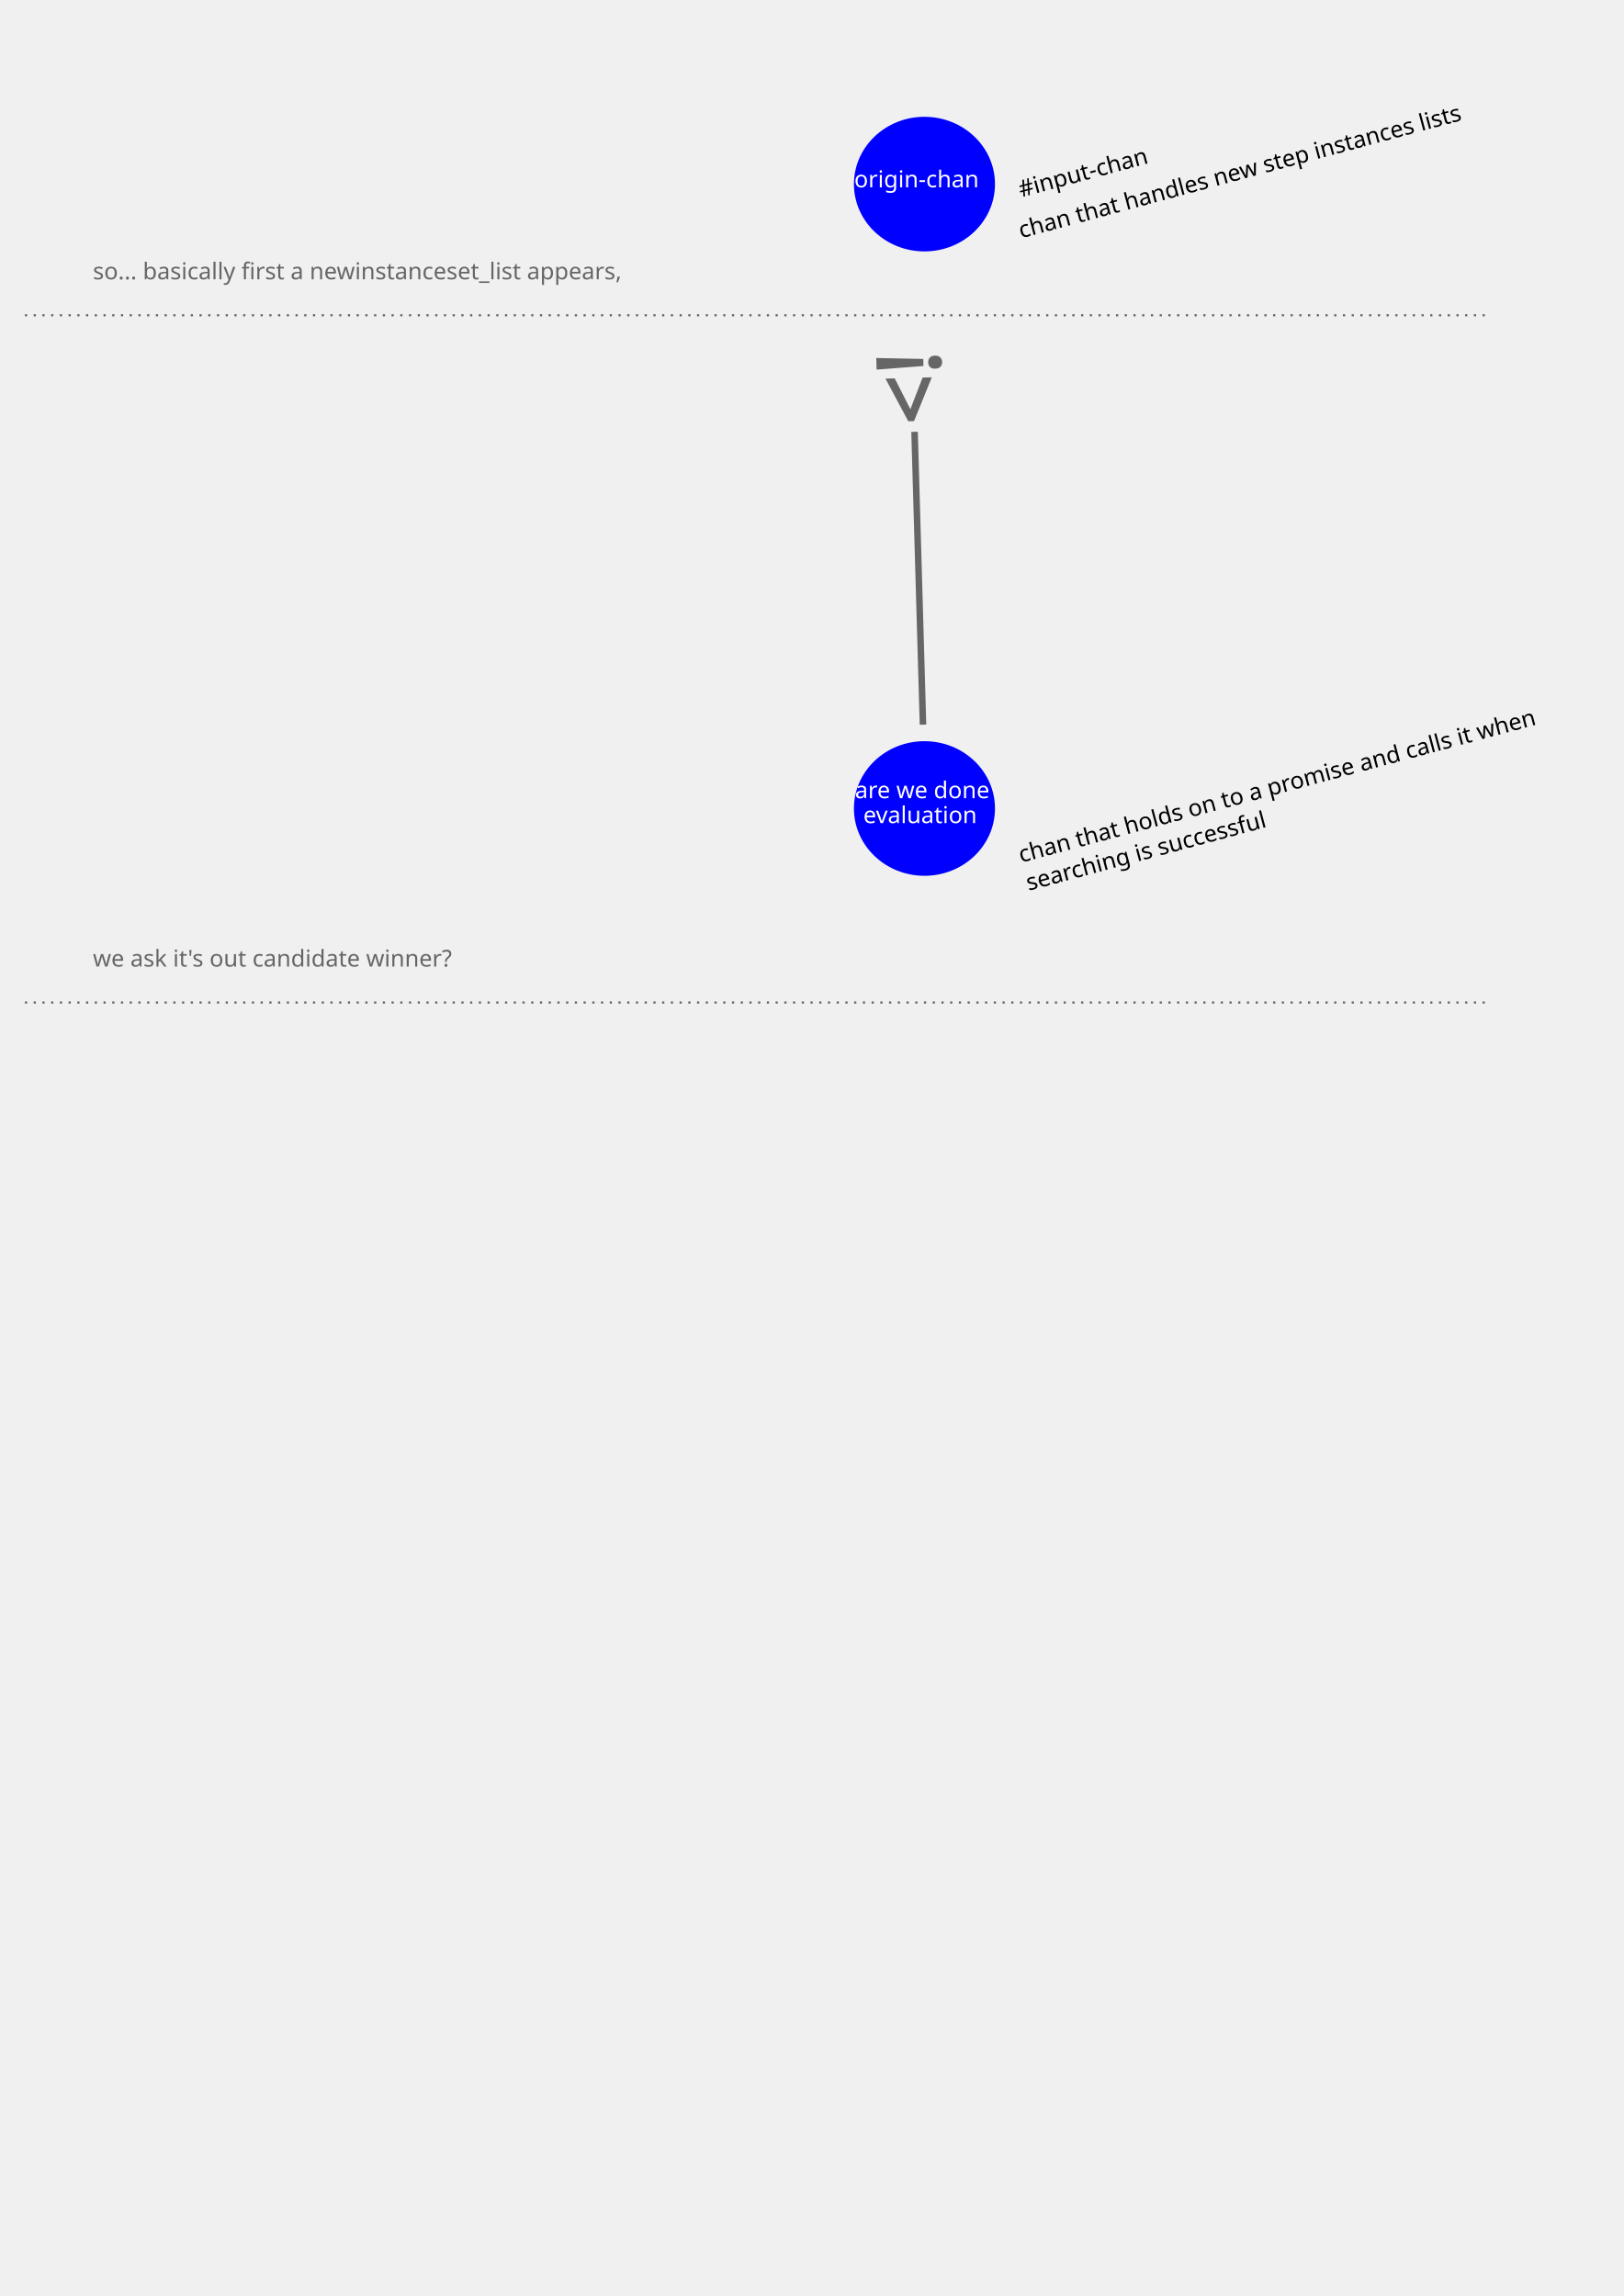
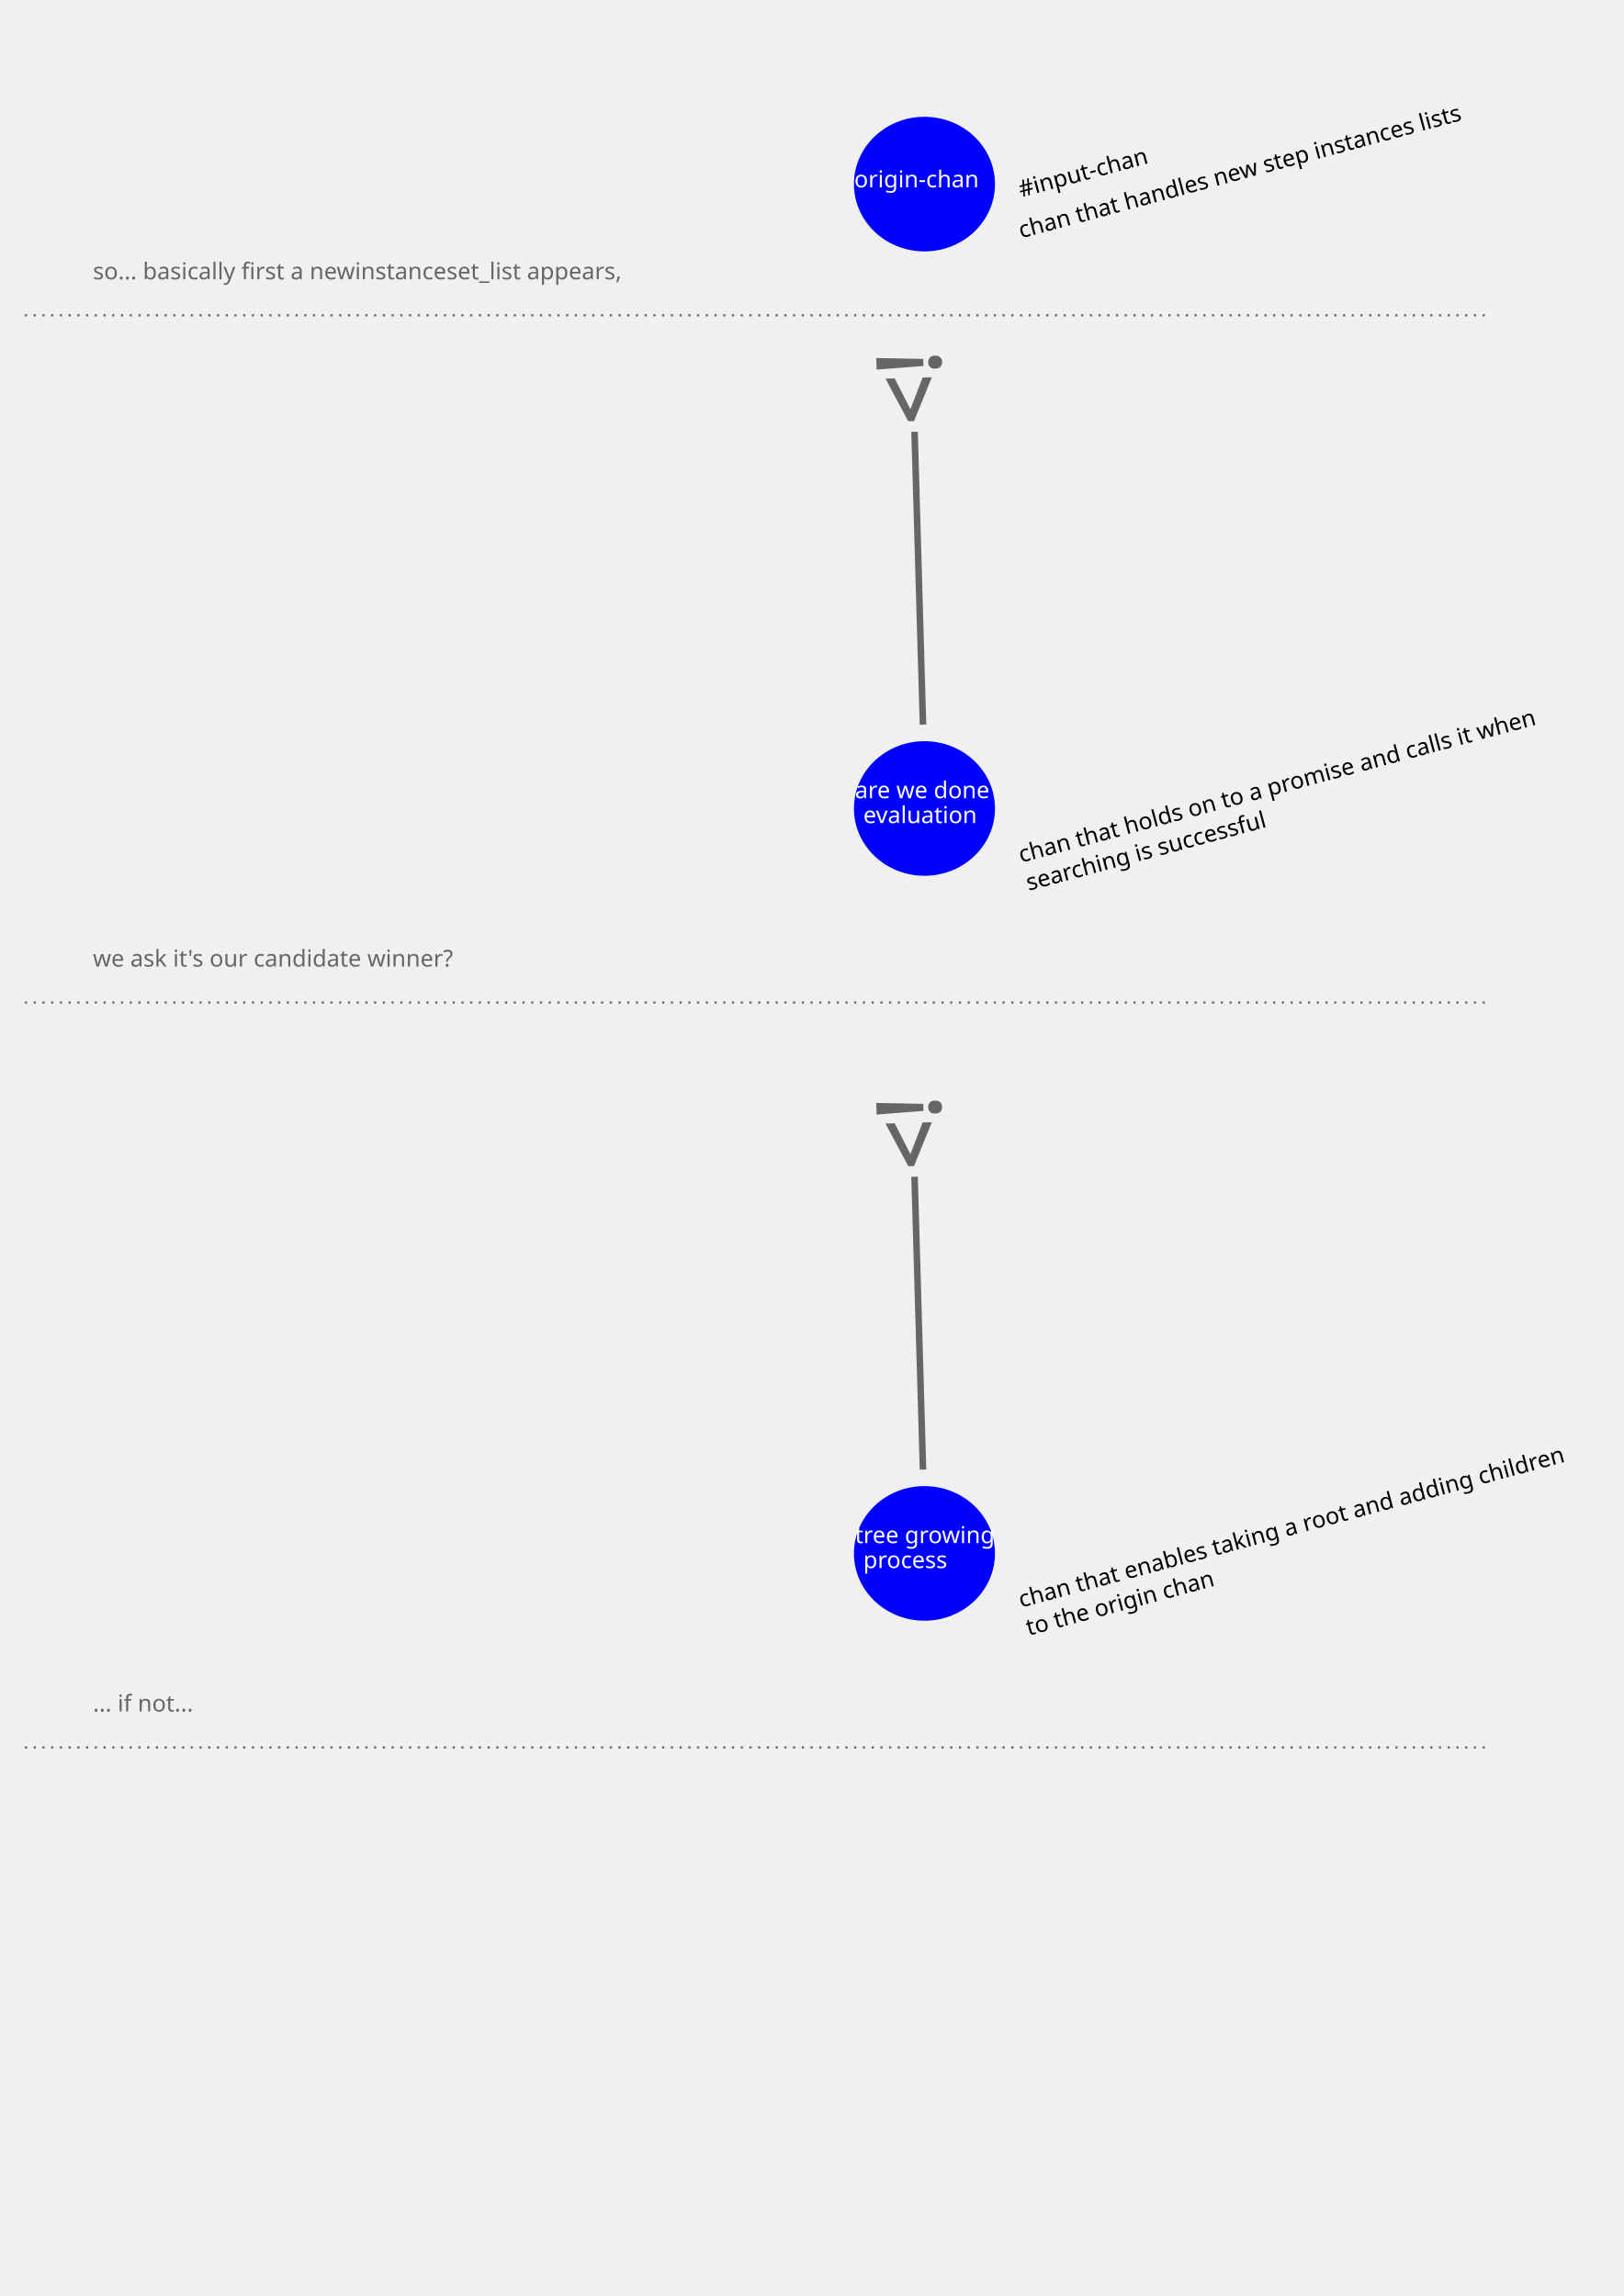
<svg xmlns="http://www.w3.org/2000/svg" width="210mm" height="297mm" viewBox="0 0 744.094 1052.362" id="svg2" version="1.1">
  <defs id="defs4" />
  <g id="layer1">
    <ellipse style="color:#000000;clip-rule:nonzero;display:inline;overflow:visible;visibility:visible;opacity:1;isolation:auto;mix-blend-mode:normal;color-interpolation:sRGB;color-interpolation-filters:linearRGB;solid-color:#000000;solid-opacity:1;fill:#0000ff;fill-opacity:1;fill-rule:nonzero;stroke:none;stroke-width:1.123;stroke-linecap:butt;stroke-linejoin:miter;stroke-miterlimit:4;stroke-dasharray:none;stroke-dashoffset:0;stroke-opacity:1;marker:none;color-rendering:auto;image-rendering:auto;shape-rendering:auto;text-rendering:auto;enable-background:accumulate" id="path3336" cx="423.65" cy="84.386" rx="32.317" ry="30.848" />
    <text xml:space="preserve" style="font-style:normal;font-weight:normal;font-size:10.651px;line-height:125%;font-family:sans-serif;letter-spacing:0px;word-spacing:0px;fill:#ffffff;fill-opacity:1;stroke:none;stroke-width:1px;stroke-linecap:butt;stroke-linejoin:miter;stroke-opacity:1" x="396.412" y="100.799" id="text3338">
      <tspan id="tspan3340" x="396.412" y="100.799" />
    </text>
    <text id="text3348" y="226.616" x="423.673" style="font-style:normal;font-weight:normal;font-size:10.651px;line-height:125%;font-family:sans-serif;letter-spacing:0px;word-spacing:0px;fill:#000000;fill-opacity:1;stroke:none;stroke-width:1px;stroke-linecap:butt;stroke-linejoin:miter;stroke-opacity:1" xml:space="preserve" transform="matrix(0.9659258,-0.258819,0.258819,0.9659258,0,0)">
      <tspan y="226.616" x="423.673" id="tspan3350">chan that handles new step instances lists</tspan>
    </text>
    <ellipse ry="30.848" rx="32.317" cy="370.568" cx="423.65" id="ellipse3356" style="color:#000000;clip-rule:nonzero;display:inline;overflow:visible;visibility:visible;opacity:1;isolation:auto;mix-blend-mode:normal;color-interpolation:sRGB;color-interpolation-filters:linearRGB;solid-color:#000000;solid-opacity:1;fill:#0000ff;fill-opacity:1;fill-rule:nonzero;stroke:none;stroke-width:1.123;stroke-linecap:butt;stroke-linejoin:miter;stroke-miterlimit:4;stroke-dasharray:none;stroke-dashoffset:0;stroke-opacity:1;marker:none;color-rendering:auto;image-rendering:auto;shape-rendering:auto;text-rendering:auto;enable-background:accumulate" />
    <text id="text3358" y="377.272" x="395.603" style="font-style:normal;font-weight:normal;font-size:10.651px;line-height:125%;font-family:sans-serif;letter-spacing:0px;word-spacing:0px;fill:#ffffff;fill-opacity:1;stroke:none;stroke-width:1px;stroke-linecap:butt;stroke-linejoin:miter;stroke-opacity:1" xml:space="preserve">
      <tspan y="377.272" x="395.603" id="tspan3360">evaluation</tspan>
    </text>
    <text transform="matrix(0.9659258,-0.258819,0.258819,0.9659258,0,0)" xml:space="preserve" style="font-style:normal;font-weight:normal;font-size:10.651px;line-height:125%;font-family:sans-serif;letter-spacing:0px;word-spacing:0px;fill:#000000;fill-opacity:1;stroke:none;stroke-width:1px;stroke-linecap:butt;stroke-linejoin:miter;stroke-opacity:1" x="349.604" y="503.047" id="text3362">
      <tspan id="tspan3364" x="349.604" y="503.047">chan that holds on to a promise and calls it when </tspan>
      <tspan x="349.604" y="516.361" id="tspan3376">searching is successful</tspan>
    </text>
    <text xml:space="preserve" style="font-style:normal;font-weight:normal;font-size:10.651px;line-height:125%;font-family:sans-serif;letter-spacing:0px;word-spacing:0px;fill:#ffffff;fill-opacity:1;stroke:none;stroke-width:1px;stroke-linecap:butt;stroke-linejoin:miter;stroke-opacity:1" x="391.801" y="365.861" id="text3366">
      <tspan id="tspan3368" x="391.801" y="365.861">are we done</tspan>
    </text>
    <text transform="matrix(0.9659258,-0.258819,0.258819,0.9659258,0,0)" xml:space="preserve" style="font-style:normal;font-weight:normal;font-size:10.651px;line-height:125%;font-family:sans-serif;letter-spacing:0px;word-spacing:0px;fill:#000000;fill-opacity:1;stroke:none;stroke-width:1px;stroke-linecap:butt;stroke-linejoin:miter;stroke-opacity:1" x="428.53" y="208.49" id="text3370">
      <tspan id="tspan3372" x="428.53" y="208.49">#input-chan</tspan>
    </text>
    <text id="text3378" y="128.027" x="42.575" style="font-style:normal;font-weight:normal;font-size:10.651px;line-height:125%;font-family:sans-serif;letter-spacing:0px;word-spacing:0px;fill:#666666;fill-opacity:1;stroke:none;stroke-width:1px;stroke-linecap:butt;stroke-linejoin:miter;stroke-opacity:1" xml:space="preserve">
      <tspan id="tspan3382" y="128.027" x="42.575">so... basically first a newinstanceset_list appears, </tspan>
    </text>
    <path style="fill:none;fill-rule:evenodd;stroke:#666666;stroke-width:1;stroke-linecap:butt;stroke-linejoin:miter;stroke-opacity:1;stroke-miterlimit:4;stroke-dasharray:1,3;stroke-dashoffset:0" d="m 11.429,144.505 671.429,0" id="path3386" />
    <text xml:space="preserve" style="font-style:normal;font-weight:normal;font-size:10.651px;line-height:125%;font-family:sans-serif;letter-spacing:0px;word-spacing:0px;fill:#666666;fill-opacity:1;stroke:none;stroke-width:1px;stroke-linecap:butt;stroke-linejoin:miter;stroke-opacity:1" x="42.575" y="443.027" id="text4188">
-       <tspan x="42.575" y="443.027" id="tspan4190">we ask it's out candidate winner?</tspan>
+       <tspan x="42.575" y="443.027" id="tspan4190">we ask it's our candidate winner?</tspan>
    </text>
    <path id="path4192" d="m 11.429,459.505 671.429,0" style="fill:none;fill-rule:evenodd;stroke:#666666;stroke-width:1;stroke-linecap:butt;stroke-linejoin:miter;stroke-miterlimit:4;stroke-dasharray:1, 3;stroke-dashoffset:0;stroke-opacity:1" />
    <g id="g4200" transform="matrix(-0.02881621,-0.9995847,0.9995847,-0.02881621,222.9272,601.0507)" style="stroke:#666666;stroke-opacity:1;fill:#666666;fill-opacity:1">
      <text id="text4194" y="220.219" x="400.714" style="font-style:normal;font-weight:normal;font-size:40px;line-height:125%;font-family:sans-serif;letter-spacing:0px;word-spacing:0px;fill:#666666;fill-opacity:1;stroke:#666666;stroke-width:1px;stroke-linecap:butt;stroke-linejoin:miter;stroke-opacity:1" xml:space="preserve">
        <tspan y="220.219" x="400.714" id="tspan4196">&lt;!</tspan>
      </text>
      <path id="path4198" d="m 263.026,207.719 134.286,0" style="fill:#666666;fill-rule:evenodd;stroke:#666666;stroke-width:3;stroke-linecap:butt;stroke-linejoin:miter;stroke-miterlimit:4;stroke-dasharray:none;stroke-opacity:1;fill-opacity:1" />
    </g>
    <text id="text4207" y="85.861" x="391.444" style="font-style:normal;font-weight:normal;font-size:10.651px;line-height:125%;font-family:sans-serif;letter-spacing:0px;word-spacing:0px;fill:#ffffff;fill-opacity:1;stroke:none;stroke-width:1px;stroke-linecap:butt;stroke-linejoin:miter;stroke-opacity:1" xml:space="preserve">
      <tspan y="85.861" x="391.444" id="tspan4209">origin-chan</tspan>
    </text>
+     <ellipse style="color:#000000;clip-rule:nonzero;display:inline;overflow:visible;visibility:visible;opacity:1;isolation:auto;mix-blend-mode:normal;color-interpolation:sRGB;color-interpolation-filters:linearRGB;solid-color:#000000;solid-opacity:1;fill:#0000ff;fill-opacity:1;fill-rule:nonzero;stroke:none;stroke-width:1.123;stroke-linecap:butt;stroke-linejoin:miter;stroke-miterlimit:4;stroke-dasharray:none;stroke-dashoffset:0;stroke-opacity:1;marker:none;color-rendering:auto;image-rendering:auto;shape-rendering:auto;text-rendering:auto;enable-background:accumulate" id="ellipse4230" cx="423.65" cy="712" rx="32.317" ry="30.848" />
+     <text xml:space="preserve" style="font-style:normal;font-weight:normal;font-size:10.651px;line-height:125%;font-family:sans-serif;letter-spacing:0px;word-spacing:0px;fill:#ffffff;fill-opacity:1;stroke:none;stroke-width:1px;stroke-linecap:butt;stroke-linejoin:miter;stroke-opacity:1" x="395.603" y="718.704" id="text4232">
+       <tspan id="tspan4234" x="395.603" y="718.704">process</tspan>
+     </text>
+     <text id="text4236" y="832.844" x="261.235" style="font-style:normal;font-weight:normal;font-size:10.651px;line-height:125%;font-family:sans-serif;letter-spacing:0px;word-spacing:0px;fill:#000000;fill-opacity:1;stroke:none;stroke-width:1px;stroke-linecap:butt;stroke-linejoin:miter;stroke-opacity:1" xml:space="preserve" transform="matrix(0.9659258,-0.258819,0.258819,0.9659258,0,0)">
+       <tspan id="tspan4240" y="832.844" x="261.235">chan that enables taking a root and adding children </tspan>
+       <tspan y="846.158" x="261.235" id="tspan4262">to the origin chan</tspan>
+     </text>
+     <text id="text4242" y="707.292" x="391.801" style="font-style:normal;font-weight:normal;font-size:10.651px;line-height:125%;font-family:sans-serif;letter-spacing:0px;word-spacing:0px;fill:#ffffff;fill-opacity:1;stroke:none;stroke-width:1px;stroke-linecap:butt;stroke-linejoin:miter;stroke-opacity:1" xml:space="preserve">
+       <tspan y="707.292" x="391.801" id="tspan4244">tree growing</tspan>
+     </text>
+     <text id="text4246" y="784.458" x="42.575" style="font-style:normal;font-weight:normal;font-size:10.651px;line-height:125%;font-family:sans-serif;letter-spacing:0px;word-spacing:0px;fill:#666666;fill-opacity:1;stroke:none;stroke-width:1px;stroke-linecap:butt;stroke-linejoin:miter;stroke-opacity:1" xml:space="preserve">
+       <tspan id="tspan4248" y="784.458" x="42.575">... if not... </tspan>
+     </text>
+     <path style="fill:none;fill-rule:evenodd;stroke:#666666;stroke-width:1;stroke-linecap:butt;stroke-linejoin:miter;stroke-miterlimit:4;stroke-dasharray:1, 3;stroke-dashoffset:0;stroke-opacity:1" d="m 11.429,800.937 671.429,0" id="path4250" />
+     <g style="fill:#666666;fill-opacity:1;stroke:#666666;stroke-opacity:1" transform="matrix(-0.02881621,-0.9995847,0.9995847,-0.02881621,222.9272,942.4823)" id="g4252">
+       <text xml:space="preserve" style="font-style:normal;font-weight:normal;font-size:40px;line-height:125%;font-family:sans-serif;letter-spacing:0px;word-spacing:0px;fill:#666666;fill-opacity:1;stroke:#666666;stroke-width:1px;stroke-linecap:butt;stroke-linejoin:miter;stroke-opacity:1" x="400.714" y="220.219" id="text4254">
+         <tspan id="tspan4256" x="400.714" y="220.219">&lt;!</tspan>
+       </text>
+       <path style="fill:#666666;fill-opacity:1;fill-rule:evenodd;stroke:#666666;stroke-width:3;stroke-linecap:butt;stroke-linejoin:miter;stroke-miterlimit:4;stroke-dasharray:none;stroke-opacity:1" d="m 263.026,207.719 134.286,0" id="path4258" />
+     </g>
  </g>
</svg>
